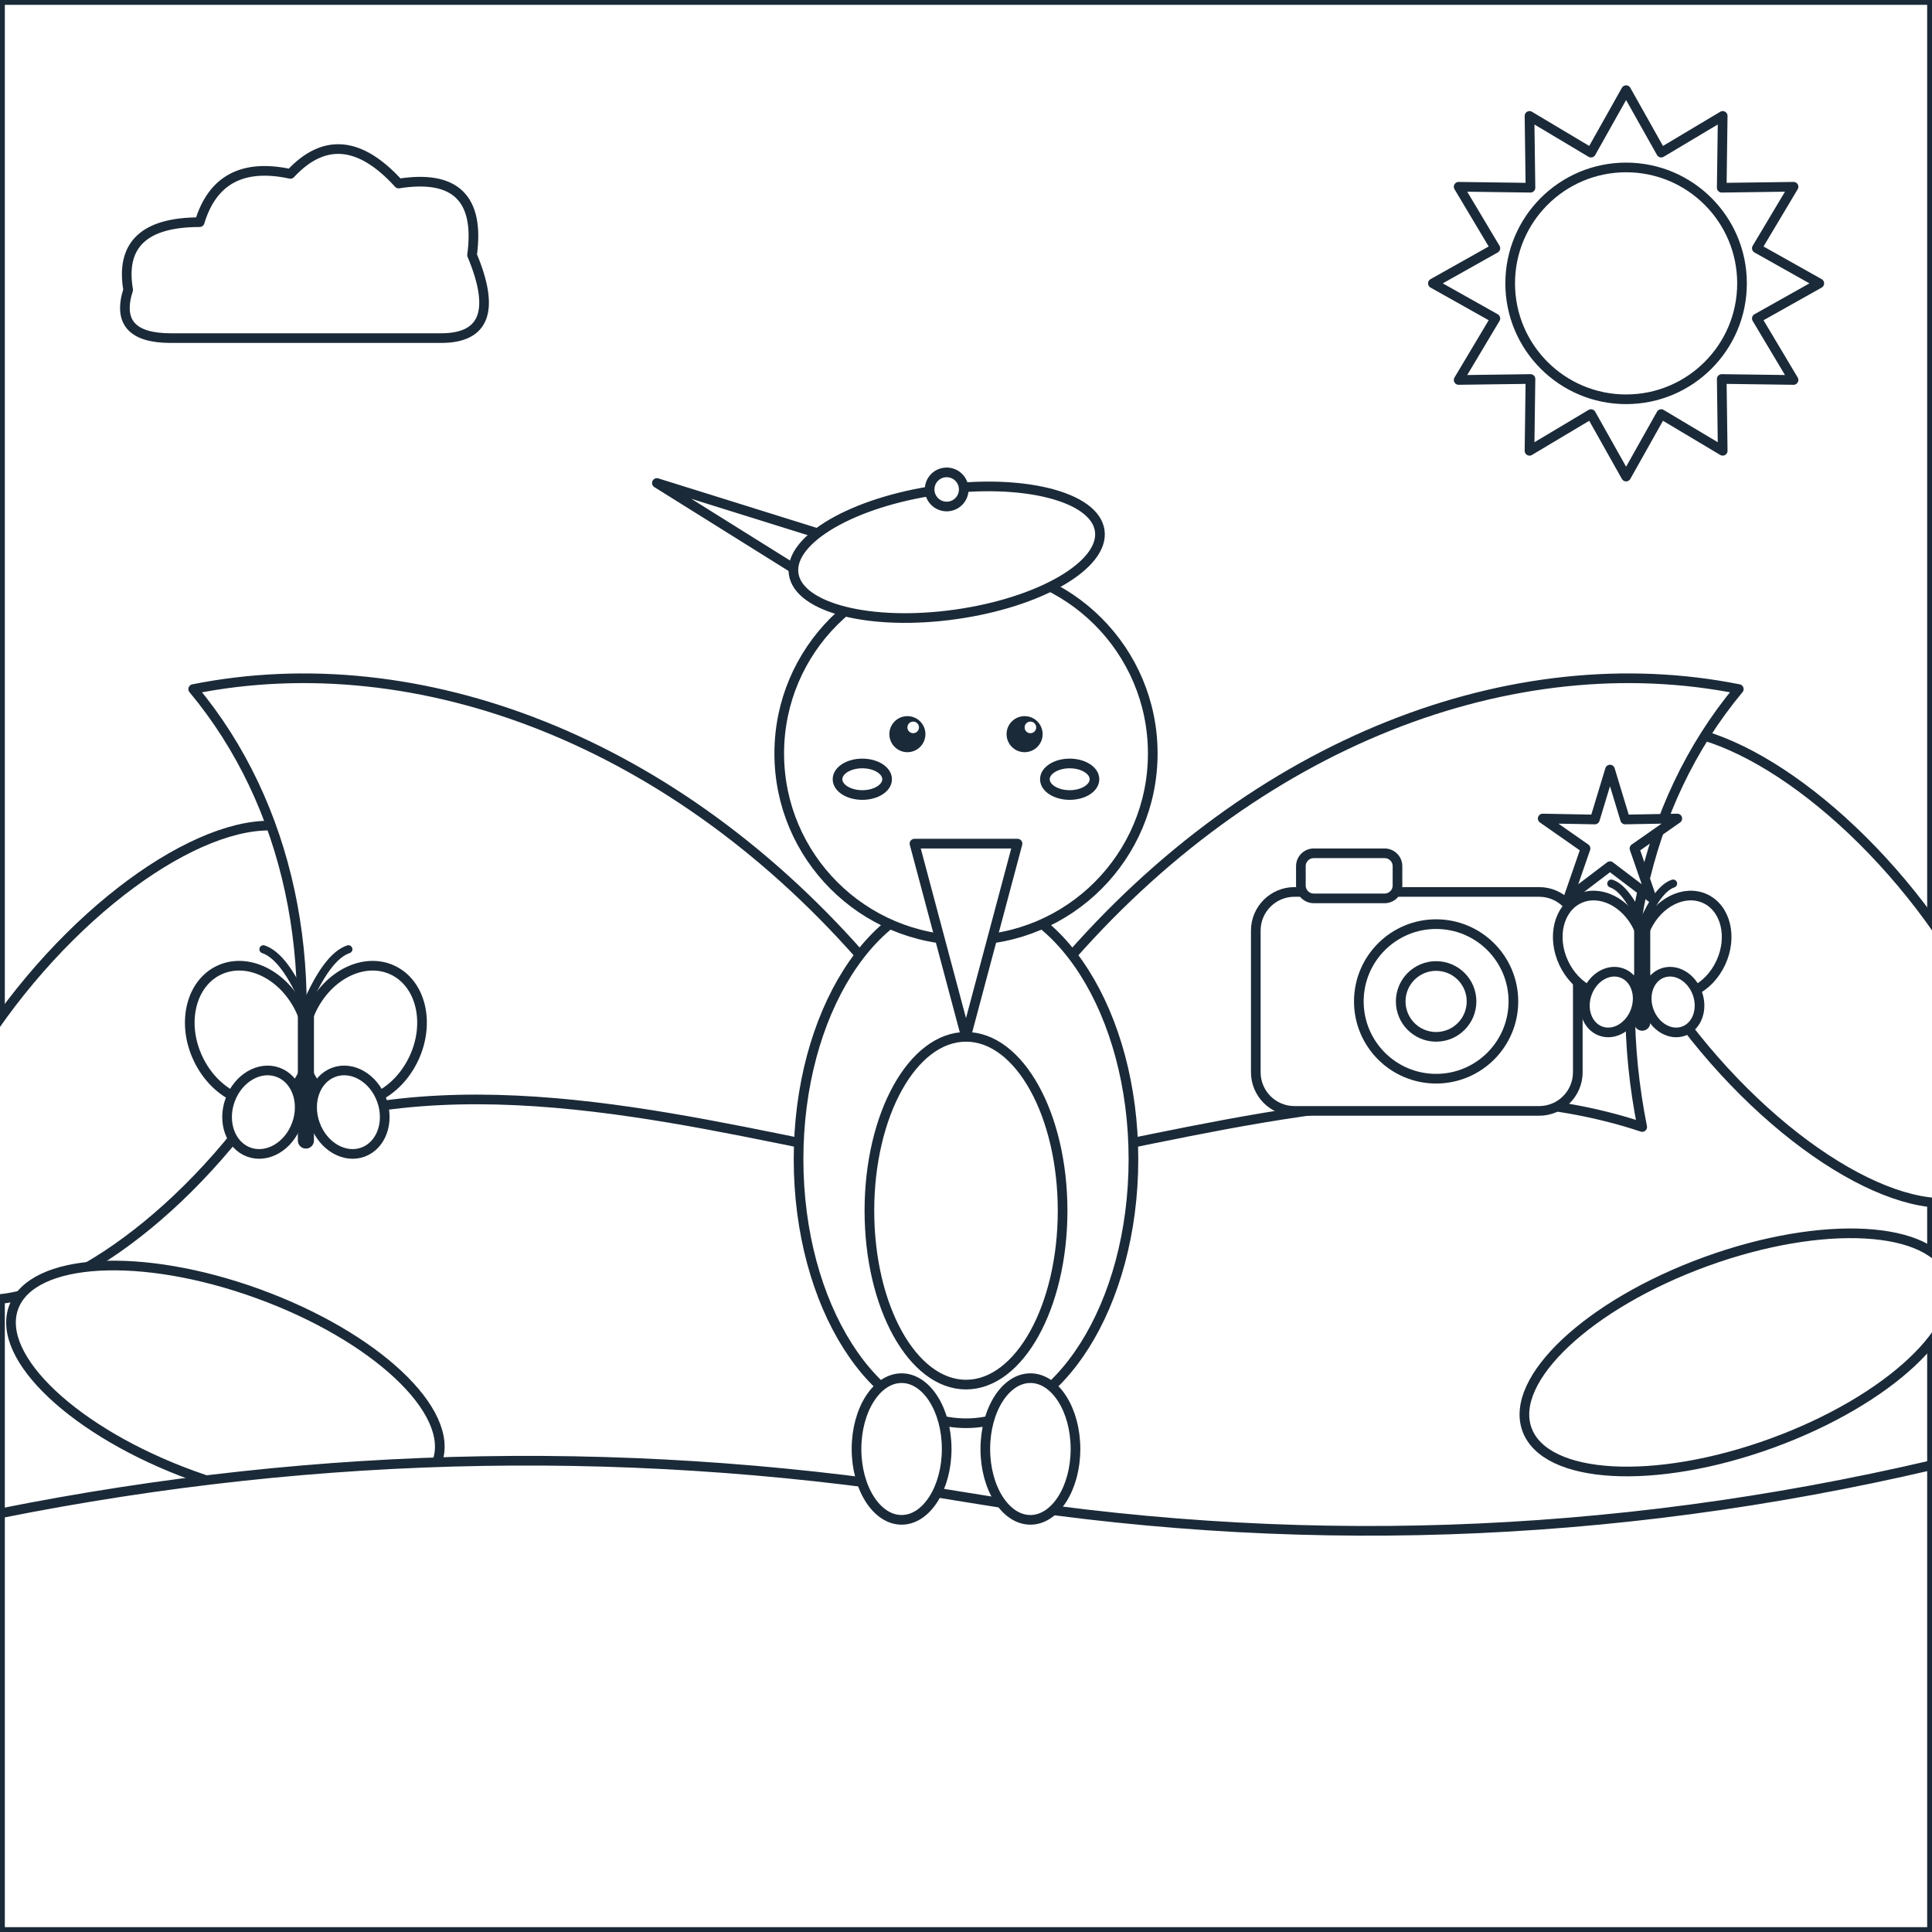
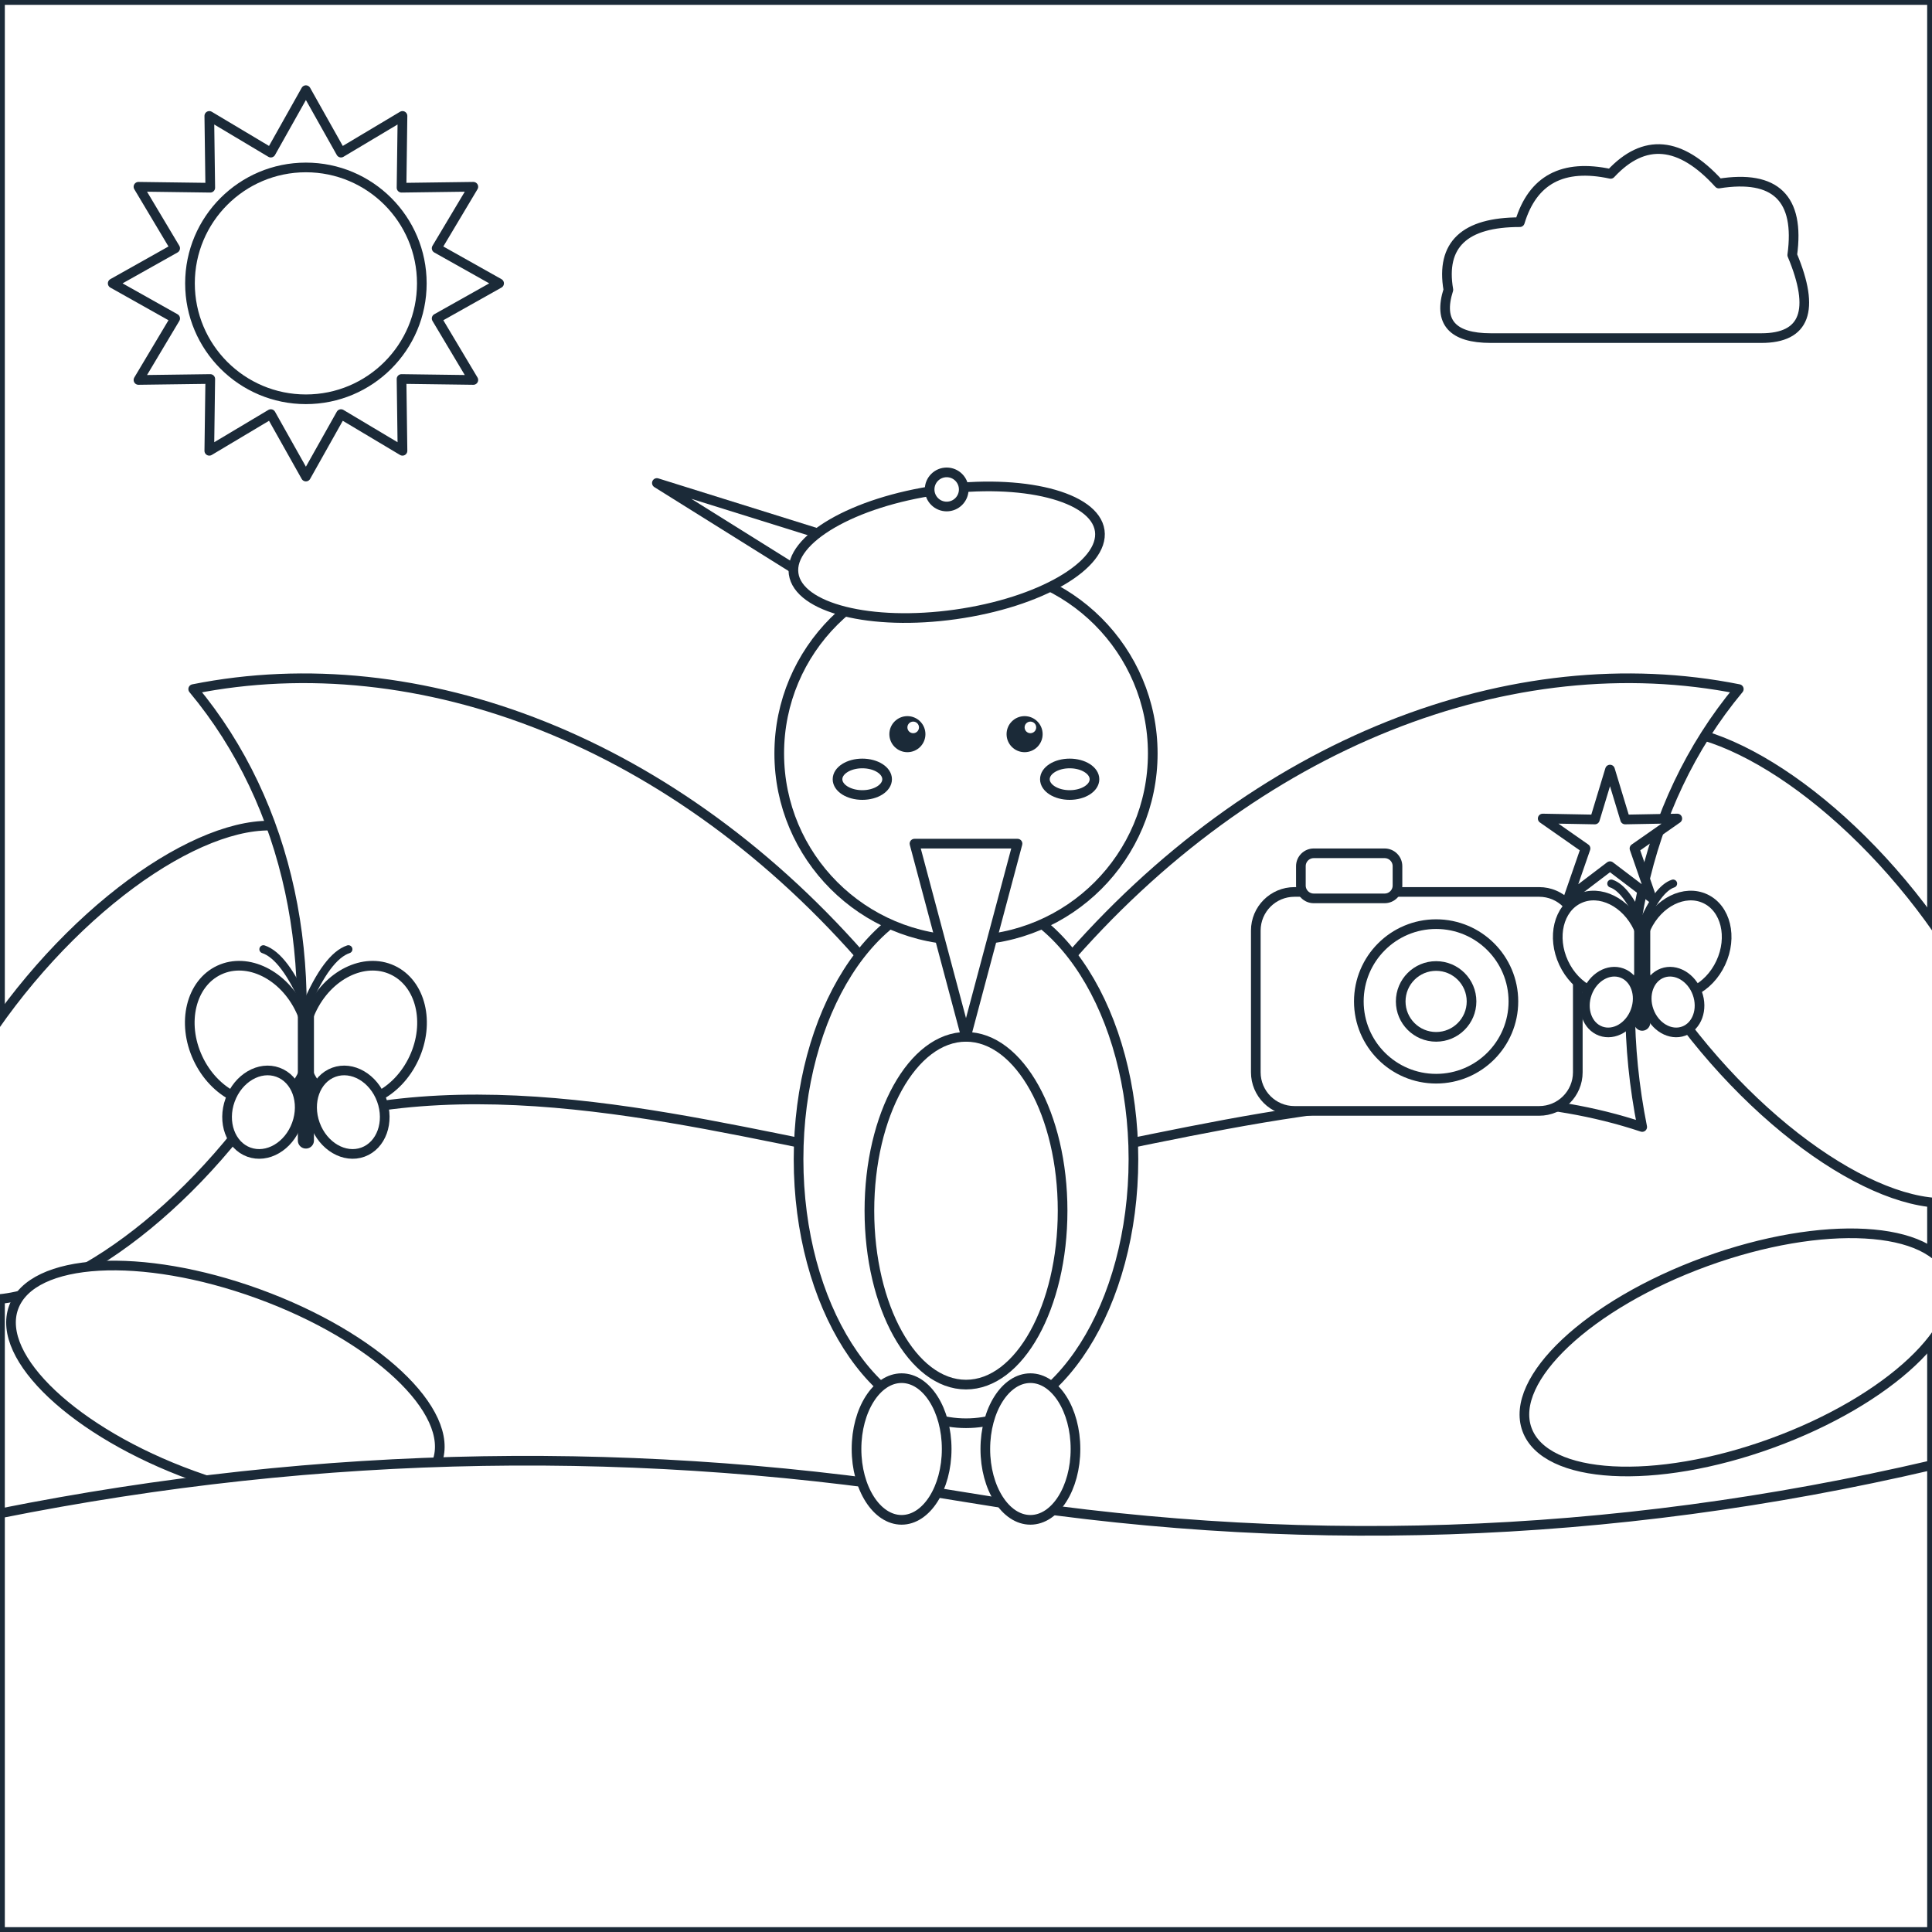
<svg xmlns="http://www.w3.org/2000/svg" viewBox="0 0 600 600" data-picture="duc-long--nhiep-anh-gia">
  <g class="scene-back">
    <rect x="0" y="0" width="600" height="600" rx="0" id="r-nen-troi" data-region="nen-troi" class="region" fill="#FFFFFF" stroke="#1B2A38" stroke-width="3" stroke-linejoin="round" />
-     <polygon points="505,28 515.9,47.4 535,36 534.7,58.3 557,58 545.6,77.1 565,88 545.6,98.9 557,118 534.7,117.7 535,140 515.9,128.6 505,148 494.1,128.6 475,140 475.3,117.7 453,118 464.4,98.9 445,88 464.4,77.1 453,58 475.3,58.3 475,36 494.1,47.4" id="r-tia-nang" data-region="tia-nang" class="region" fill="#FFFFFF" stroke="#1B2A38" stroke-width="3" stroke-linejoin="round" />
-     <ellipse cx="505" cy="88" rx="36" ry="36" id="r-mat-troi" data-region="mat-troi" class="region" fill="#FFFFFF" stroke="#1B2A38" stroke-width="3" stroke-linejoin="round" />
-     <path d="M 53 105 Q 35 105 39.8 90 Q 36.2 69 62 69 Q 68 49.2 90.2 54 Q 105.8 37.2 123.8 57 Q 150.2 52.8 146.6 79.2 Q 157.4 105 137 105 Z" id="r-may-1" data-region="may-1" class="region" fill="#FFFFFF" stroke="#1B2A38" stroke-width="3" stroke-linejoin="round" />
+     <polygon points="95,28 105.9,47.4 125,36 124.7,58.3 147,58 135.6,77.1 155,88 135.6,98.9 147,118 124.7,117.7 125,140 105.9,128.6 95,148 84.1,128.6 65,140 65.3,117.7 43,118 54.4,98.9 35,88 54.4,77.1 43,58 65.3,58.3 65,36 84.1,47.4" id="r-tia-nang" data-region="tia-nang" class="region" fill="#FFFFFF" stroke="#1B2A38" stroke-width="3" stroke-linejoin="round" />
+     <ellipse cx="95" cy="88" rx="36" ry="36" id="r-mat-troi" data-region="mat-troi" class="region" fill="#FFFFFF" stroke="#1B2A38" stroke-width="3" stroke-linejoin="round" />
+     <path d="M 463 105 Q 445 105 449.8 90 Q 446.2 69 472 69 Q 478 49.2 500.2 54 Q 515.8 37.2 533.8 57 Q 560.2 52.8 556.6 79.2 Q 567.4 105 547 105 Z" id="r-may-1" data-region="may-1" class="region" fill="#FFFFFF" stroke="#1B2A38" stroke-width="3" stroke-linejoin="round" />
    <ellipse cx="40" cy="330" rx="90" ry="40" transform="rotate(-50 40 330)" id="r-la-to-1" data-region="la-to-1" class="region" fill="#FFFFFF" stroke="#1B2A38" stroke-width="3" stroke-linejoin="round" />
    <ellipse cx="560" cy="300" rx="90" ry="40" transform="rotate(50 560 300)" id="r-la-to-2" data-region="la-to-2" class="region" fill="#FFFFFF" stroke="#1B2A38" stroke-width="3" stroke-linejoin="round" />
    <ellipse cx="70" cy="430" rx="70" ry="30" transform="rotate(20 70 430)" id="r-la-to-3" data-region="la-to-3" class="region" fill="#FFFFFF" stroke="#1B2A38" stroke-width="3" stroke-linejoin="round" />
    <ellipse cx="540" cy="420" rx="70" ry="30" transform="rotate(-20 540 420)" id="r-la-to-4" data-region="la-to-4" class="region" fill="#FFFFFF" stroke="#1B2A38" stroke-width="3" stroke-linejoin="round" />
    <path d="M 0 470 Q 150 440 300 465 Q 450 490 600 455 L 600 600 L 0 600 Z" id="r-nen-dat" data-region="nen-dat" class="region" fill="#FFFFFF" stroke="#1B2A38" stroke-width="3" stroke-linejoin="round" />
  </g>
  <g id="subject" class="subject anim-fly">
    <path d="M 270 300 C 210 230 130 200 60 214 C 90 250 100 300 90 350 C 150 330 220 350 274 360 Z" id="r-canh-trai" data-region="canh-trai" class="region" fill="#FFFFFF" stroke="#1B2A38" stroke-width="3" stroke-linejoin="round" />
    <path d="M 330 300 C 390 230 470 200 540 214 C 510 250 500 300 510 350 C 450 330 380 350 326 360 Z" id="r-canh-phai" data-region="canh-phai" class="region" fill="#FFFFFF" stroke="#1B2A38" stroke-width="3" stroke-linejoin="round" />
    <ellipse cx="300" cy="360" rx="52" ry="82" id="r-than" data-region="than" class="region" fill="#FFFFFF" stroke="#1B2A38" stroke-width="3" stroke-linejoin="round" />
    <ellipse cx="300" cy="376" rx="30" ry="54" id="r-bung" data-region="bung" class="region" fill="#FFFFFF" stroke="#1B2A38" stroke-width="3" stroke-linejoin="round" />
    <ellipse cx="280" cy="450" rx="14" ry="22" id="r-chan-trai" data-region="chan-trai" class="region" fill="#FFFFFF" stroke="#1B2A38" stroke-width="3" stroke-linejoin="round" />
    <ellipse cx="320" cy="450" rx="14" ry="22" id="r-chan-phai" data-region="chan-phai" class="region" fill="#FFFFFF" stroke="#1B2A38" stroke-width="3" stroke-linejoin="round" />
    <polygon points="284,200 204,150 300,180" id="r-mao-dau" data-region="mao-dau" class="region" fill="#FFFFFF" stroke="#1B2A38" stroke-width="3" stroke-linejoin="round" />
    <ellipse cx="300" cy="234" rx="58" ry="58" id="r-dau" data-region="dau" class="region" fill="#FFFFFF" stroke="#1B2A38" stroke-width="3" stroke-linejoin="round" />
    <polygon points="284,262 316,262 300,322" id="r-mo" data-region="mo" class="region" fill="#FFFFFF" stroke="#1B2A38" stroke-width="3" stroke-linejoin="round" />
    <g class="deco" pointer-events="none">
      <circle cx="281.8" cy="228" r="5.6" fill="#1B2A38" />
    </g>
    <g class="deco" pointer-events="none">
      <circle cx="318.2" cy="228" r="5.6" fill="#1B2A38" />
    </g>
    <g class="deco" pointer-events="none">
      <circle cx="283.6" cy="225.9" r="1.8" fill="#FFFFFF" />
    </g>
    <g class="deco" pointer-events="none">
      <circle cx="320" cy="225.9" r="1.8" fill="#FFFFFF" />
    </g>
    <ellipse cx="267.8" cy="242" rx="7.7" ry="4.9" id="r-ma-trai" data-region="ma-trai" class="region" fill="#FFFFFF" stroke="#1B2A38" stroke-width="3" stroke-linejoin="round" />
    <ellipse cx="332.2" cy="242" rx="7.7" ry="4.9" id="r-ma-phai" data-region="ma-phai" class="region" fill="#FFFFFF" stroke="#1B2A38" stroke-width="3" stroke-linejoin="round" />
    <ellipse cx="294" cy="171.5" rx="48" ry="19.5" transform="rotate(-8 294 171.5)" id="r-mu-noi" data-region="mu-noi" class="region" fill="#FFFFFF" stroke="#1B2A38" stroke-width="3" stroke-linejoin="round" />
    <ellipse cx="294" cy="152" rx="5.3" ry="5.3" id="r-nut-mu-noi" data-region="nut-mu-noi" class="region" fill="#FFFFFF" stroke="#1B2A38" stroke-width="3" stroke-linejoin="round" />
    <rect x="390" y="277" width="100" height="68" rx="12" id="r-may-anh" data-region="may-anh" class="region" fill="#FFFFFF" stroke="#1B2A38" stroke-width="3" stroke-linejoin="round" />
    <rect x="404" y="265" width="30" height="14" rx="4" id="r-nut-may-anh" data-region="nut-may-anh" class="region" fill="#FFFFFF" stroke="#1B2A38" stroke-width="3" stroke-linejoin="round" />
    <ellipse cx="446" cy="311" rx="24" ry="24" id="r-ong-kinh" data-region="ong-kinh" class="region" fill="#FFFFFF" stroke="#1B2A38" stroke-width="3" stroke-linejoin="round" />
    <ellipse cx="446" cy="311" rx="11" ry="11" id="r-trong-ong-kinh" data-region="trong-ong-kinh" class="region" fill="#FFFFFF" stroke="#1B2A38" stroke-width="3" stroke-linejoin="round" />
    <polygon points="500,239 504.7,254.5 520.9,254.2 507.6,263.5 512.9,278.8 500,269 487.1,278.8 492.4,263.5 479.1,254.2 495.3,254.5" id="r-den-flash" data-region="den-flash" class="region" fill="#FFFFFF" stroke="#1B2A38" stroke-width="3" stroke-linejoin="round" />
  </g>
  <g class="scene-front">
    <ellipse cx="77.4" cy="321.2" rx="17.6" ry="22" transform="rotate(-25 77.4 321.2)" id="r-buom-canh-tren-trai" data-region="buom-canh-tren-trai" class="region" fill="#FFFFFF" stroke="#1B2A38" stroke-width="3" stroke-linejoin="round" />
    <ellipse cx="112.6" cy="321.2" rx="17.6" ry="22" transform="rotate(25 112.6 321.2)" id="r-buom-canh-tren-phai" data-region="buom-canh-tren-phai" class="region" fill="#FFFFFF" stroke="#1B2A38" stroke-width="3" stroke-linejoin="round" />
    <ellipse cx="81.8" cy="345.4" rx="11" ry="13.2" transform="rotate(20 81.8 345.4)" id="r-buom-canh-duoi-trai" data-region="buom-canh-duoi-trai" class="region" fill="#FFFFFF" stroke="#1B2A38" stroke-width="3" stroke-linejoin="round" />
    <ellipse cx="108.2" cy="345.4" rx="11" ry="13.2" transform="rotate(-20 108.2 345.4)" id="r-buom-canh-duoi-phai" data-region="buom-canh-duoi-phai" class="region" fill="#FFFFFF" stroke="#1B2A38" stroke-width="3" stroke-linejoin="round" />
    <g class="deco" pointer-events="none">
      <path d="M 95 312.4 L 95 354.2" fill="none" stroke="#1B2A38" stroke-width="5" stroke-linecap="round" stroke-linejoin="round" />
    </g>
    <g class="deco" pointer-events="none">
      <path d="M 95 312.4 Q 88.4 297 81.8 294.8" fill="none" stroke="#1B2A38" stroke-width="2.5" stroke-linecap="round" stroke-linejoin="round" />
    </g>
    <g class="deco" pointer-events="none">
      <path d="M 95 312.4 Q 101.6 297 108.2 294.8" fill="none" stroke="#1B2A38" stroke-width="2.5" stroke-linecap="round" stroke-linejoin="round" />
    </g>
    <ellipse cx="497.2" cy="293.6" rx="12.8" ry="16" transform="rotate(-25 497.2 293.6)" id="r-buom-nho-canh-tren-trai" data-region="buom-nho-canh-tren-trai" class="region" fill="#FFFFFF" stroke="#1B2A38" stroke-width="3" stroke-linejoin="round" />
    <ellipse cx="522.8" cy="293.6" rx="12.8" ry="16" transform="rotate(25 522.8 293.6)" id="r-buom-nho-canh-tren-phai" data-region="buom-nho-canh-tren-phai" class="region" fill="#FFFFFF" stroke="#1B2A38" stroke-width="3" stroke-linejoin="round" />
    <ellipse cx="500.4" cy="311.2" rx="8" ry="9.6" transform="rotate(20 500.4 311.2)" id="r-buom-nho-canh-duoi-trai" data-region="buom-nho-canh-duoi-trai" class="region" fill="#FFFFFF" stroke="#1B2A38" stroke-width="3" stroke-linejoin="round" />
    <ellipse cx="519.6" cy="311.2" rx="8" ry="9.6" transform="rotate(-20 519.6 311.2)" id="r-buom-nho-canh-duoi-phai" data-region="buom-nho-canh-duoi-phai" class="region" fill="#FFFFFF" stroke="#1B2A38" stroke-width="3" stroke-linejoin="round" />
    <g class="deco" pointer-events="none">
      <path d="M 510 287.2 L 510 317.6" fill="none" stroke="#1B2A38" stroke-width="5" stroke-linecap="round" stroke-linejoin="round" />
    </g>
    <g class="deco" pointer-events="none">
      <path d="M 510 287.2 Q 505.2 276 500.4 274.4" fill="none" stroke="#1B2A38" stroke-width="2.5" stroke-linecap="round" stroke-linejoin="round" />
    </g>
    <g class="deco" pointer-events="none">
      <path d="M 510 287.2 Q 514.8 276 519.6 274.4" fill="none" stroke="#1B2A38" stroke-width="2.5" stroke-linecap="round" stroke-linejoin="round" />
    </g>
  </g>
</svg>
